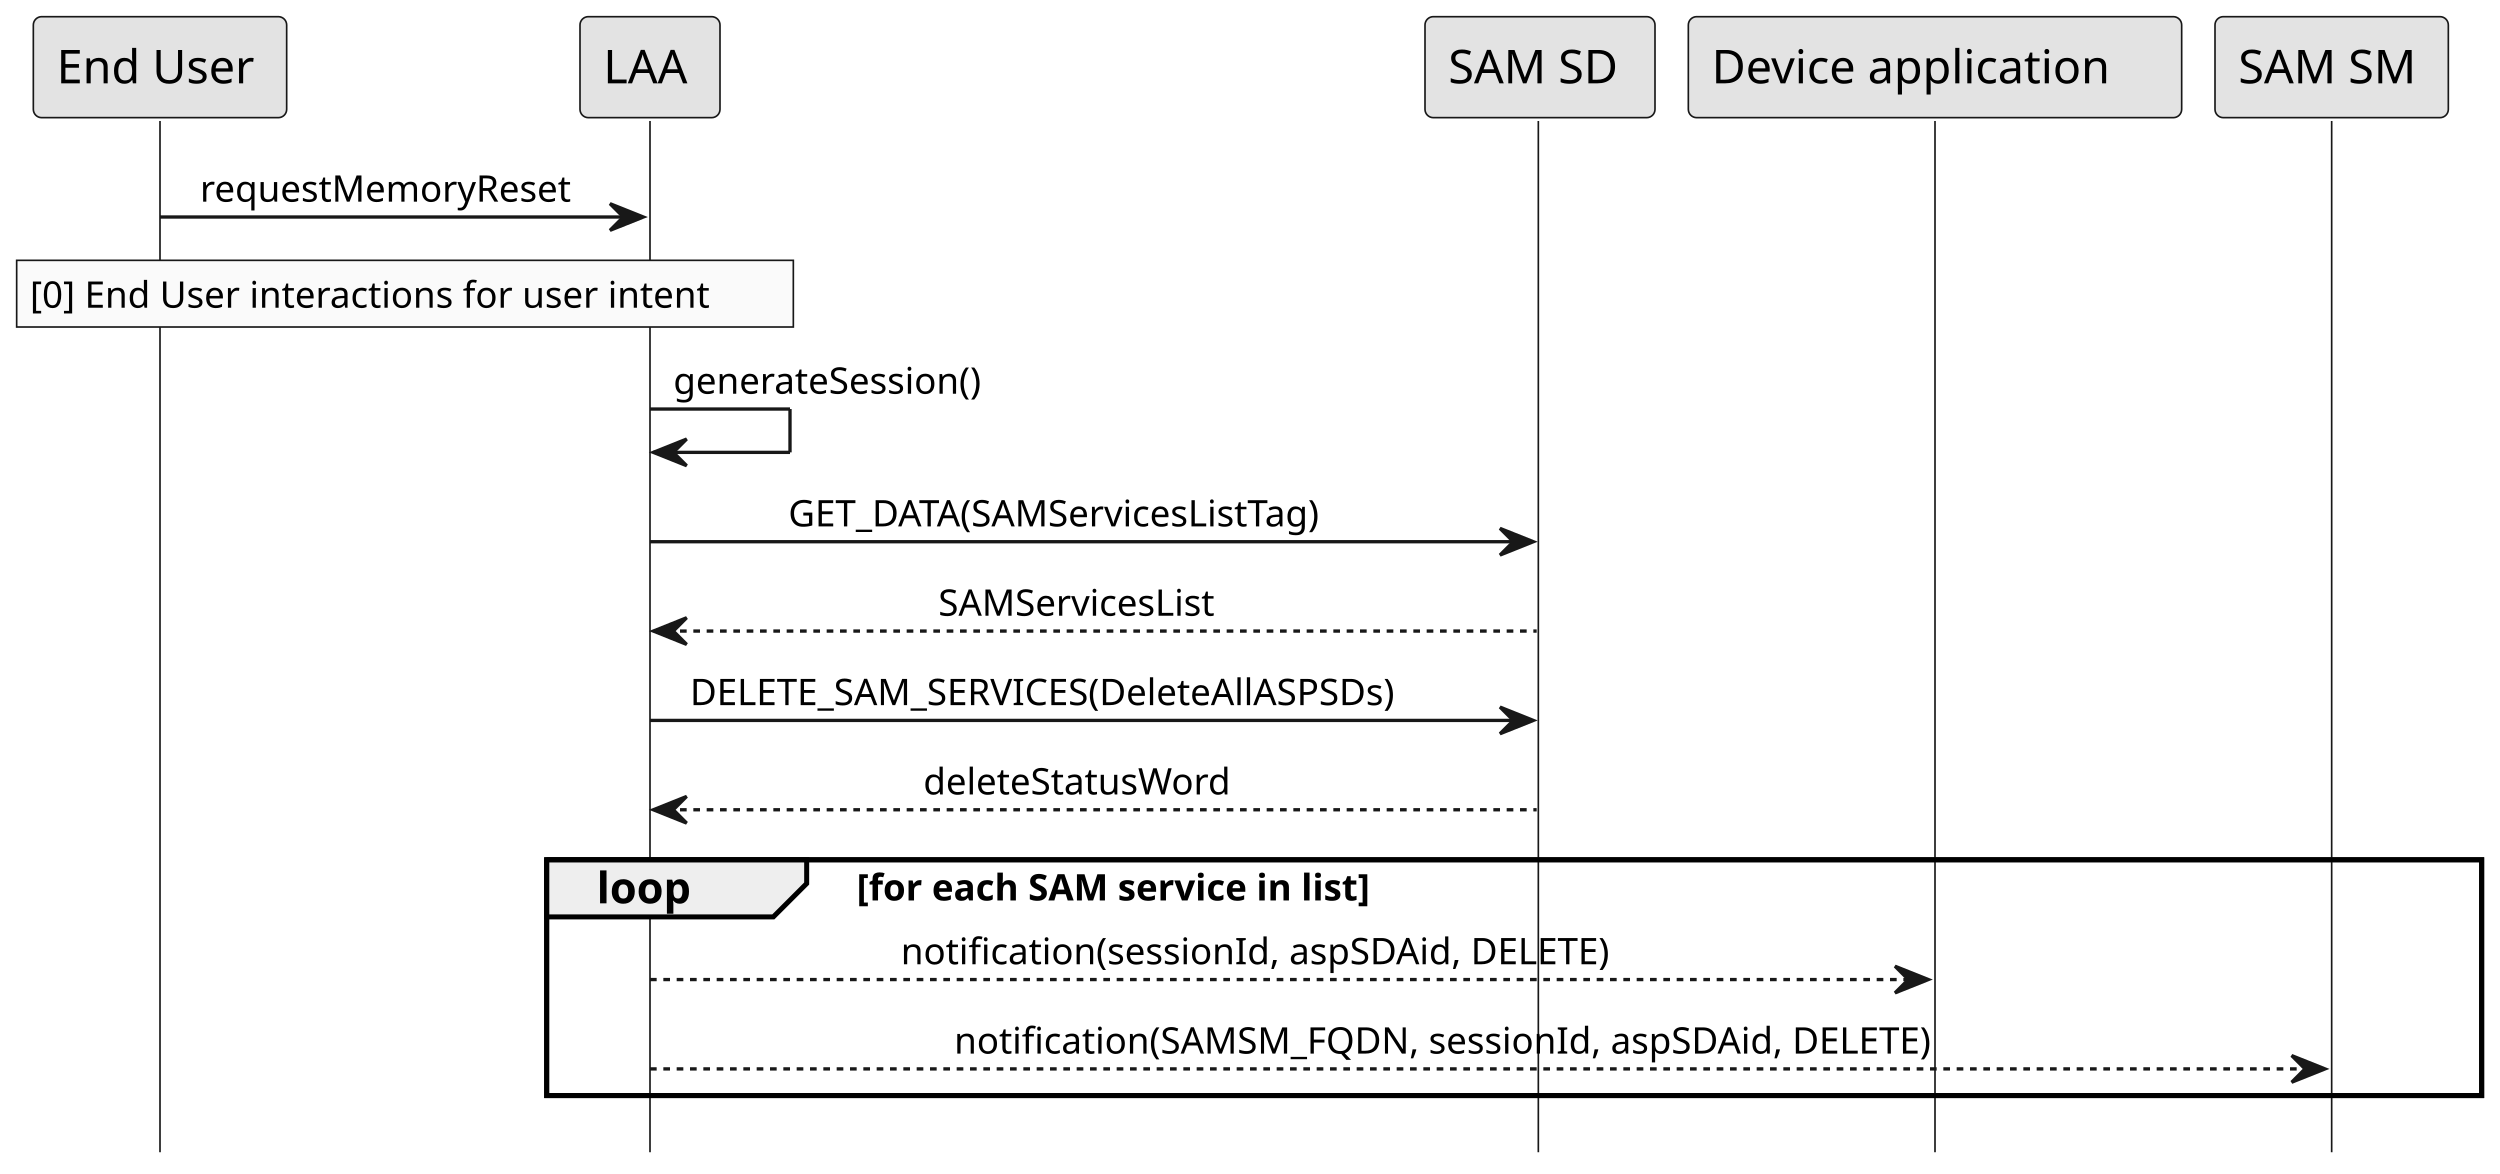
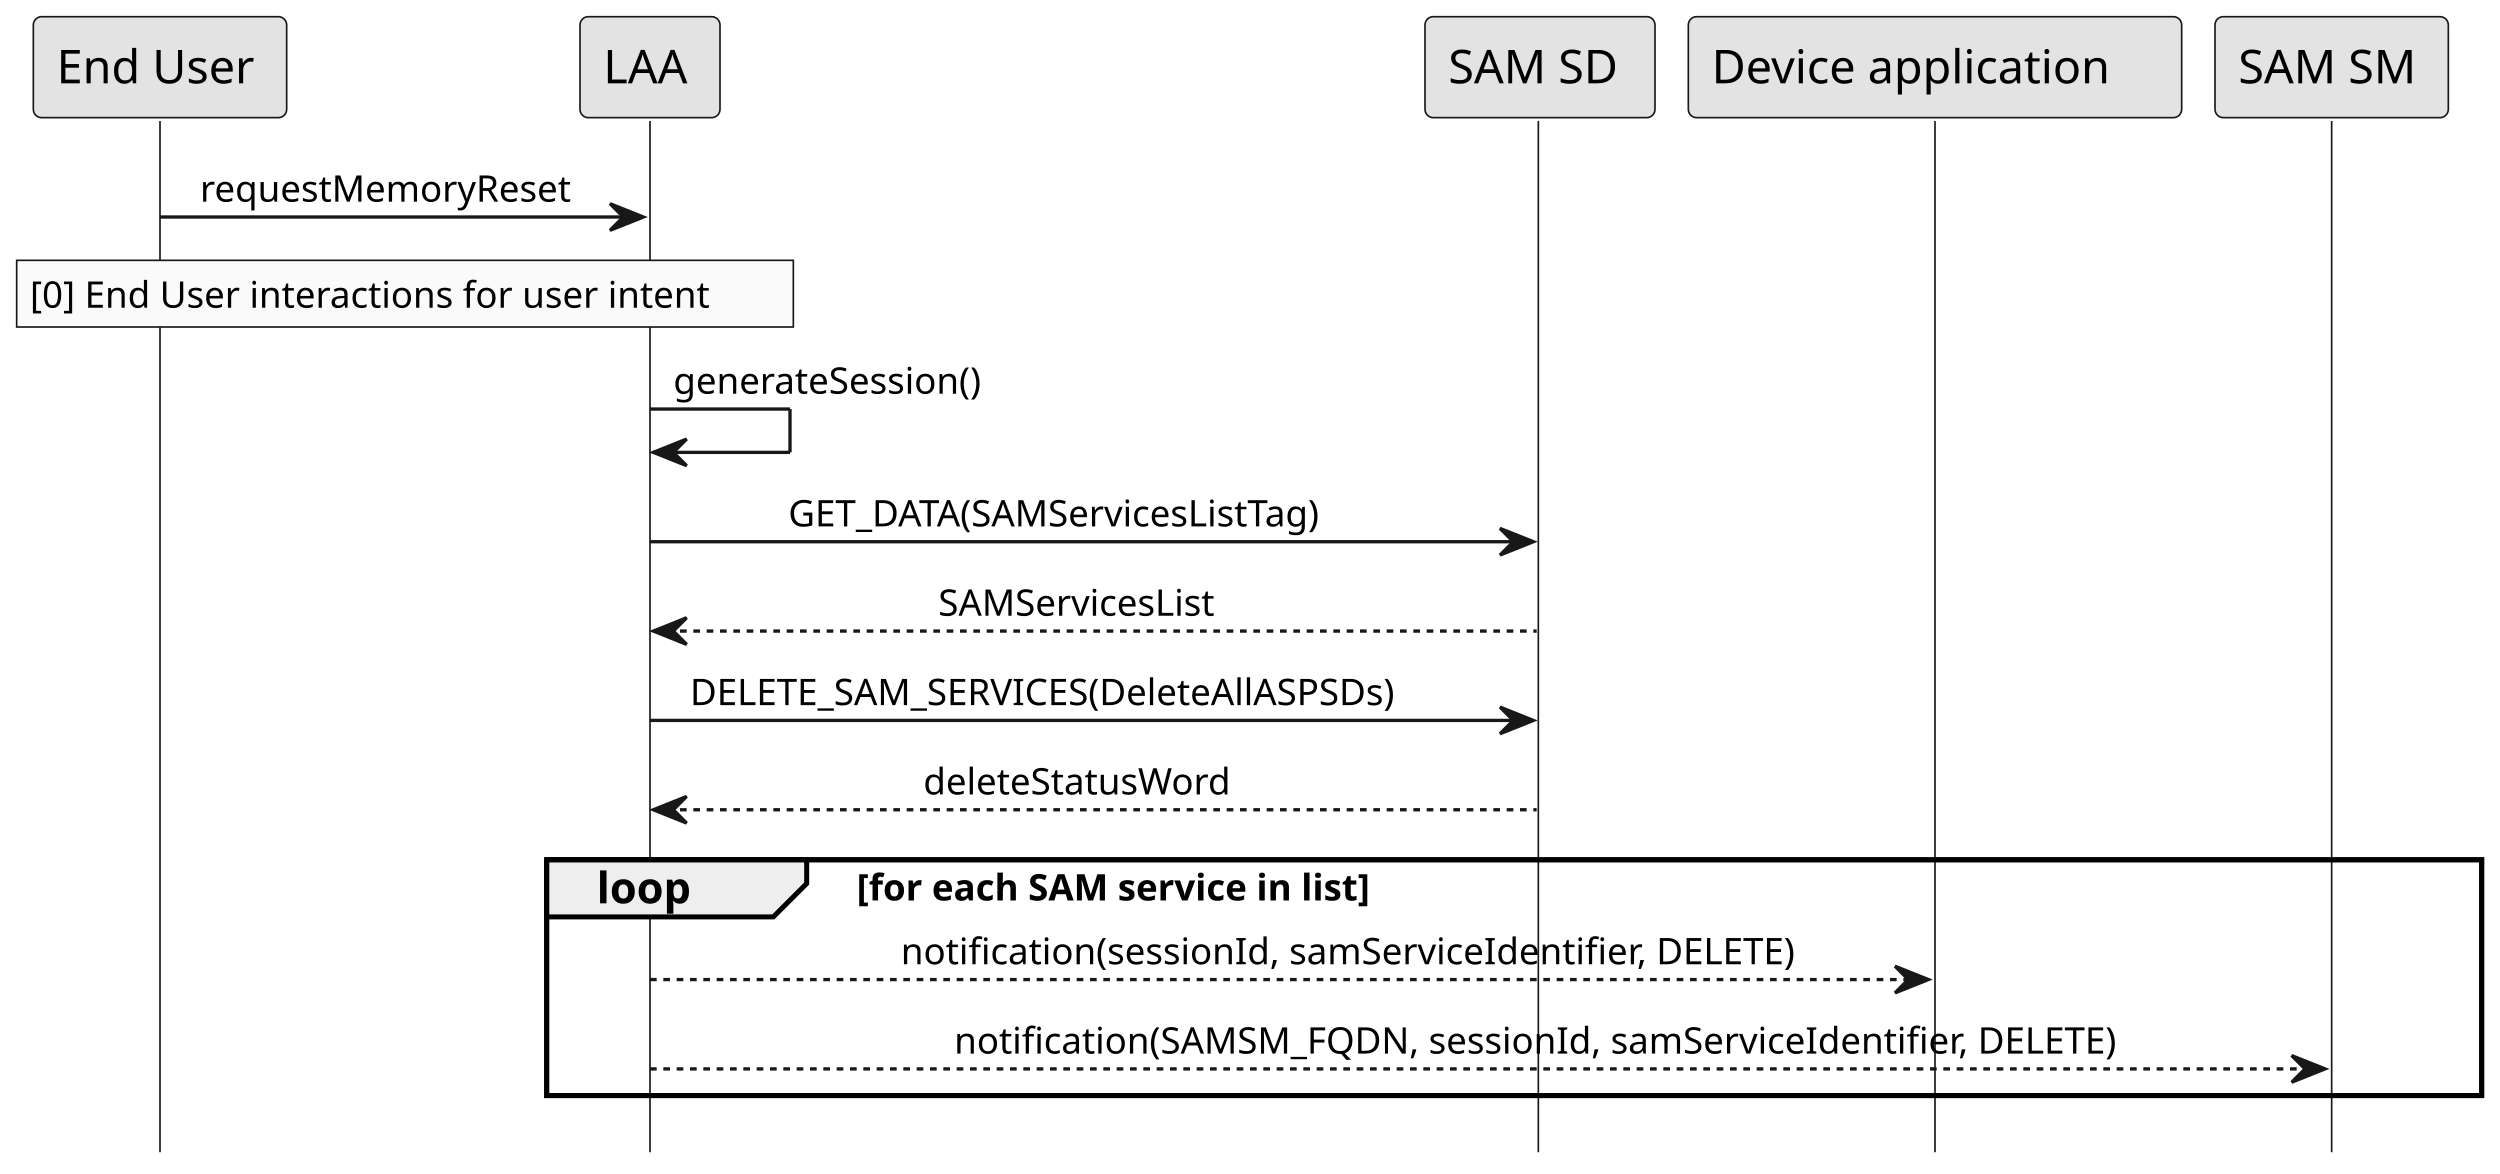
<svg xmlns="http://www.w3.org/2000/svg" contentStyleType="text/css" height="352px" preserveAspectRatio="none" style="width:750px;height:352px;background:#FFFFFF;" version="1.1" viewBox="0 0 750 352" width="750px" zoomAndPan="magnify">
  <defs />
  <g>
    <rect fill="none" height="70.742" style="stroke:#000000;stroke-width:1.5;" width="580.5" x="164" y="257.93" />
    <line style="stroke:#181818;stroke-width:0.5;" x1="48" x2="48" y1="36.297" y2="345.672" />
    <line style="stroke:#181818;stroke-width:0.5;" x1="195" x2="195" y1="36.297" y2="345.672" />
    <line style="stroke:#181818;stroke-width:0.5;" x1="461.5" x2="461.5" y1="36.297" y2="345.672" />
    <line style="stroke:#181818;stroke-width:0.5;" x1="580.5" x2="580.5" y1="36.297" y2="345.672" />
    <line style="stroke:#181818;stroke-width:0.5;" x1="699.5" x2="699.5" y1="36.297" y2="345.672" />
    <rect fill="#E3E3E3" height="30.297" rx="2.5" ry="2.5" style="stroke:#181818;stroke-width:0.5;" width="76" x="10" y="5" />
    <text fill="#000000" font-family="sans-serif" font-size="14" lengthAdjust="spacing" textLength="62" x="17" y="24.995">End User</text>
    <rect fill="#E3E3E3" height="30.297" rx="2.5" ry="2.5" style="stroke:#181818;stroke-width:0.5;" width="42" x="174" y="5" />
    <text fill="#000000" font-family="sans-serif" font-size="14" lengthAdjust="spacing" textLength="28" x="181" y="24.995">LAA</text>
    <rect fill="#E3E3E3" height="30.297" rx="2.5" ry="2.5" style="stroke:#181818;stroke-width:0.5;" width="69" x="427.5" y="5" />
    <text fill="#000000" font-family="sans-serif" font-size="14" lengthAdjust="spacing" textLength="55" x="434.5" y="24.995">SAM SD</text>
    <rect fill="#E3E3E3" height="30.297" rx="2.5" ry="2.5" style="stroke:#181818;stroke-width:0.5;" width="148" x="506.5" y="5" />
    <text fill="#000000" font-family="sans-serif" font-size="14" lengthAdjust="spacing" textLength="134" x="513.5" y="24.995">Device application</text>
    <rect fill="#E3E3E3" height="30.297" rx="2.5" ry="2.5" style="stroke:#181818;stroke-width:0.5;" width="70" x="664.5" y="5" />
    <text fill="#000000" font-family="sans-serif" font-size="14" lengthAdjust="spacing" textLength="56" x="671.5" y="24.995">SAM SM</text>
    <polygon fill="#181818" points="183,61.102,193,65.102,183,69.102,187,65.102" style="stroke:#181818;stroke-width:1.0;" />
    <line style="stroke:#181818;stroke-width:1.0;" x1="48" x2="189" y1="65.102" y2="65.102" />
    <text fill="#000000" font-family="sans-serif" font-size="11" lengthAdjust="spacing" textLength="123" x="60" y="60.507">requestMemoryReset</text>
    <rect fill="#FAFAFA" height="20" style="stroke:#181818;stroke-width:0.5;" width="233" x="5" y="78.102" />
    <text fill="#000000" font-family="sans-serif" font-size="11" lengthAdjust="spacing" textLength="225" x="9" y="92.312">[0] End User interactions for user intent</text>
    <line style="stroke:#181818;stroke-width:1.0;" x1="195" x2="237" y1="122.711" y2="122.711" />
    <line style="stroke:#181818;stroke-width:1.0;" x1="237" x2="237" y1="122.711" y2="135.711" />
    <line style="stroke:#181818;stroke-width:1.0;" x1="196" x2="237" y1="135.711" y2="135.711" />
    <polygon fill="#181818" points="206,131.711,196,135.711,206,139.711,202,135.711" style="stroke:#181818;stroke-width:1.0;" />
    <text fill="#000000" font-family="sans-serif" font-size="11" lengthAdjust="spacing" textLength="106" x="202" y="118.117">generateSession()</text>
    <polygon fill="#181818" points="450,158.516,460,162.516,450,166.516,454,162.516" style="stroke:#181818;stroke-width:1.0;" />
    <line style="stroke:#181818;stroke-width:1.0;" x1="195" x2="456" y1="162.516" y2="162.516" />
    <text fill="#000000" font-family="sans-serif" font-size="11" lengthAdjust="spacing" textLength="184" x="236.5" y="157.921">GET_DATA(SAMServicesListTag)</text>
    <polygon fill="#181818" points="206,185.32,196,189.32,206,193.32,202,189.32" style="stroke:#181818;stroke-width:1.0;" />
    <line style="stroke:#181818;stroke-width:1.0;stroke-dasharray:2.0,2.0;" x1="200" x2="461" y1="189.32" y2="189.32" />
    <text fill="#000000" font-family="sans-serif" font-size="11" lengthAdjust="spacing" textLength="94" x="281.5" y="184.726">SAMServicesList</text>
    <polygon fill="#181818" points="450,212.125,460,216.125,450,220.125,454,216.125" style="stroke:#181818;stroke-width:1.0;" />
    <line style="stroke:#181818;stroke-width:1.0;" x1="195" x2="456" y1="216.125" y2="216.125" />
    <text fill="#000000" font-family="sans-serif" font-size="11" lengthAdjust="spacing" textLength="243" x="207" y="211.531">DELETE_SAM_SERVICES(DeleteAllASPSDs)</text>
    <polygon fill="#181818" points="206,238.93,196,242.93,206,246.93,202,242.93" style="stroke:#181818;stroke-width:1.0;" />
    <line style="stroke:#181818;stroke-width:1.0;stroke-dasharray:2.0,2.0;" x1="200" x2="461" y1="242.93" y2="242.93" />
    <text fill="#000000" font-family="sans-serif" font-size="11" lengthAdjust="spacing" textLength="103" x="277" y="238.335">deleteStatusWord</text>
    <path d="M164,257.93 L242,257.93 L242,265.062 L232,275.062 L164,275.062 L164,257.93 " fill="#EEEEEE" style="stroke:#000000;stroke-width:1.5;" />
    <rect fill="none" height="70.742" style="stroke:#000000;stroke-width:1.5;" width="580.5" x="164" y="257.93" />
    <text fill="#000000" font-family="sans-serif" font-size="13" font-weight="bold" lengthAdjust="spacing" textLength="33" x="179" y="270.997">loop</text>
    <text fill="#000000" font-family="sans-serif" font-size="11" font-weight="bold" lengthAdjust="spacing" textLength="192" x="257" y="270.14">[for each SAM service in list]</text>
    <polygon fill="#181818" points="568.5,289.867,578.5,293.867,568.5,297.867,572.5,293.867" style="stroke:#181818;stroke-width:1.0;" />
    <line style="stroke:#181818;stroke-width:1.0;stroke-dasharray:2.0,2.0;" x1="195" x2="574.5" y1="293.867" y2="293.867" />
-     <text fill="#000000" font-family="sans-serif" font-size="11" lengthAdjust="spacing" textLength="235" x="270.25" y="289.273">notification(sessionId, aspSDAid, DELETE)</text>
+     <text fill="#000000" font-family="sans-serif" font-size="11" lengthAdjust="spacing" textLength="235" x="270.25" y="289.273">notification(sessionId, samServiceIdentifier, DELETE)</text>
    <polygon fill="#181818" points="687.5,316.672,697.5,320.672,687.5,324.672,691.5,320.672" style="stroke:#181818;stroke-width:1.0;" />
    <line style="stroke:#181818;stroke-width:1.0;stroke-dasharray:2.0,2.0;" x1="195" x2="693.5" y1="320.672" y2="320.672" />
-     <text fill="#000000" font-family="sans-serif" font-size="11" lengthAdjust="spacing" textLength="322" x="286.25" y="316.078">notification(SAMSM_FQDN, sessionId, aspSDAid, DELETE)</text>
+     <text fill="#000000" font-family="sans-serif" font-size="11" lengthAdjust="spacing" textLength="322" x="286.25" y="316.078">notification(SAMSM_FQDN, sessionId, samServiceIdentifier, DELETE)</text>
  </g>
</svg>
